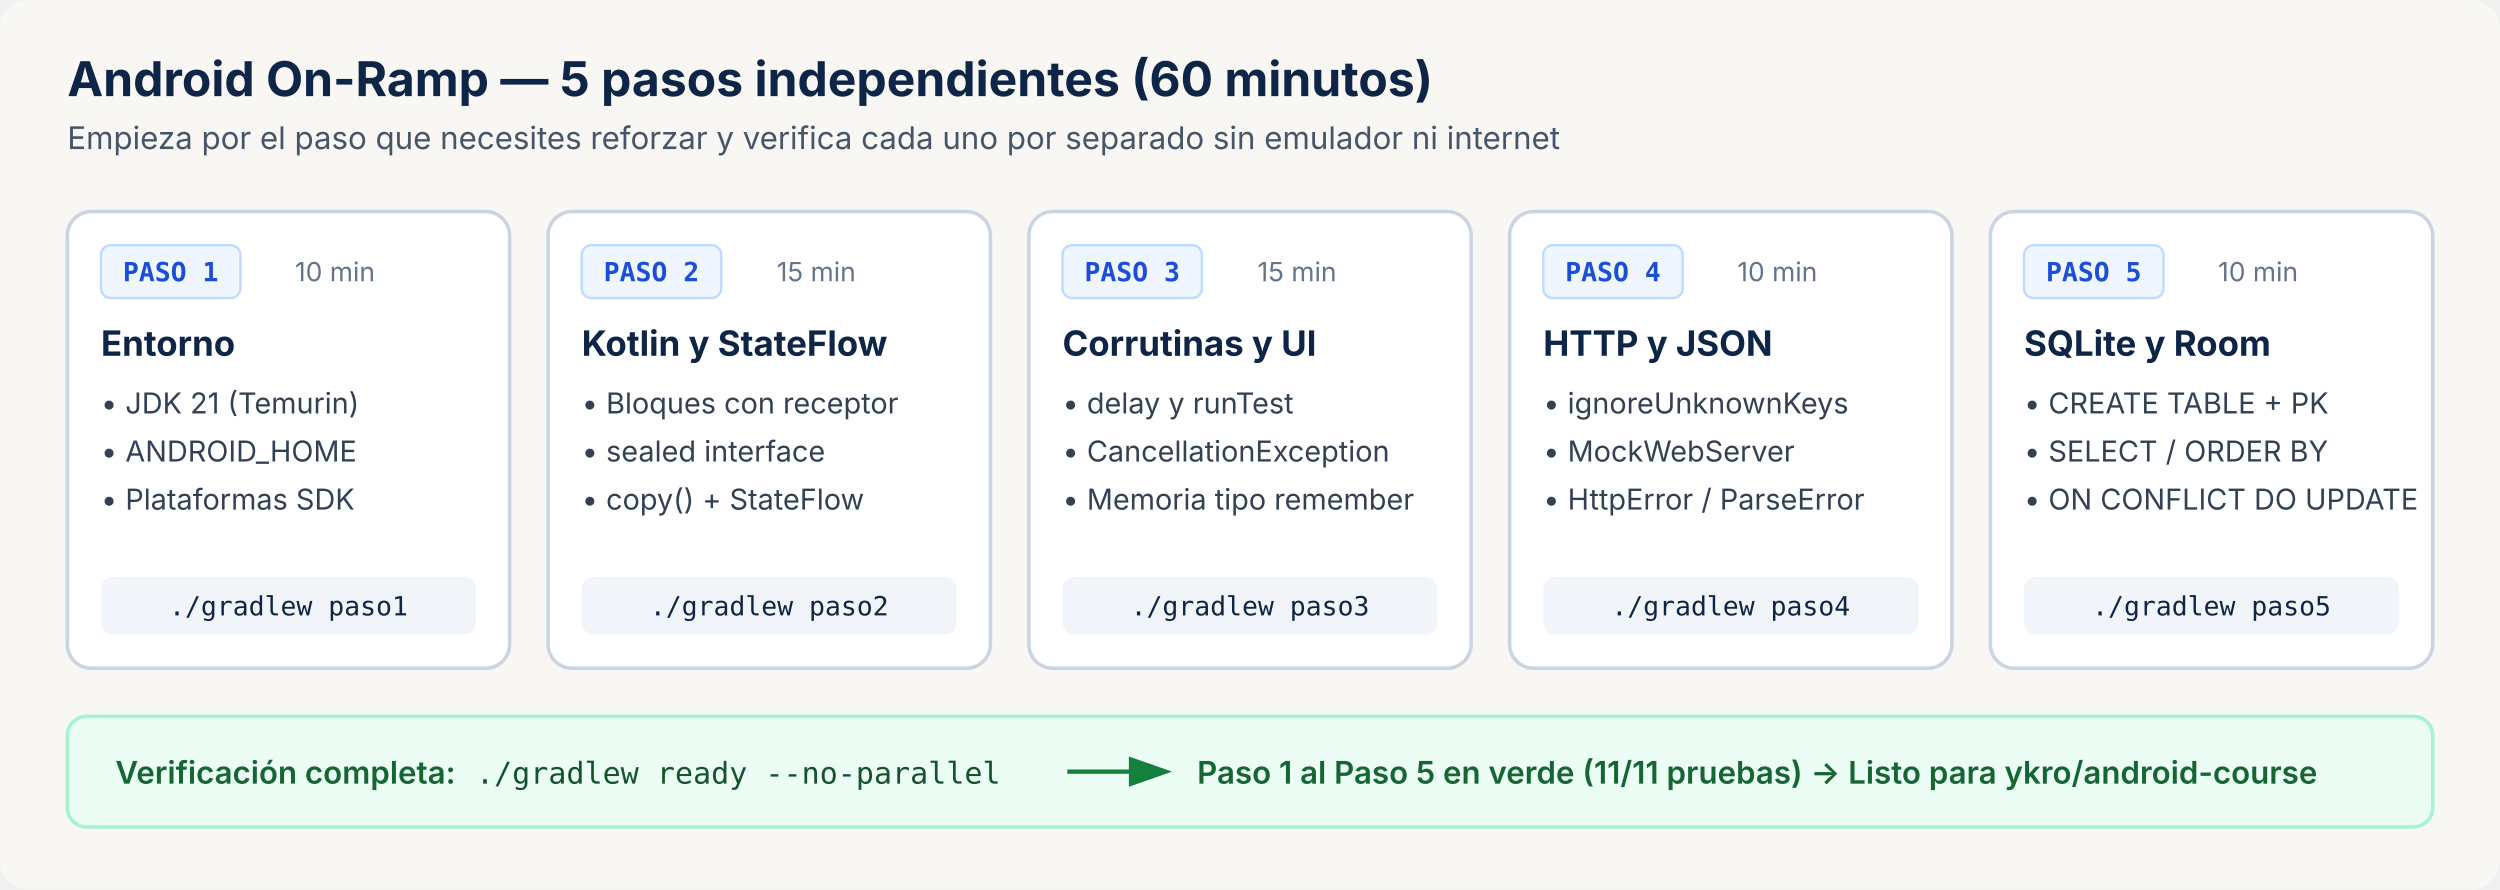
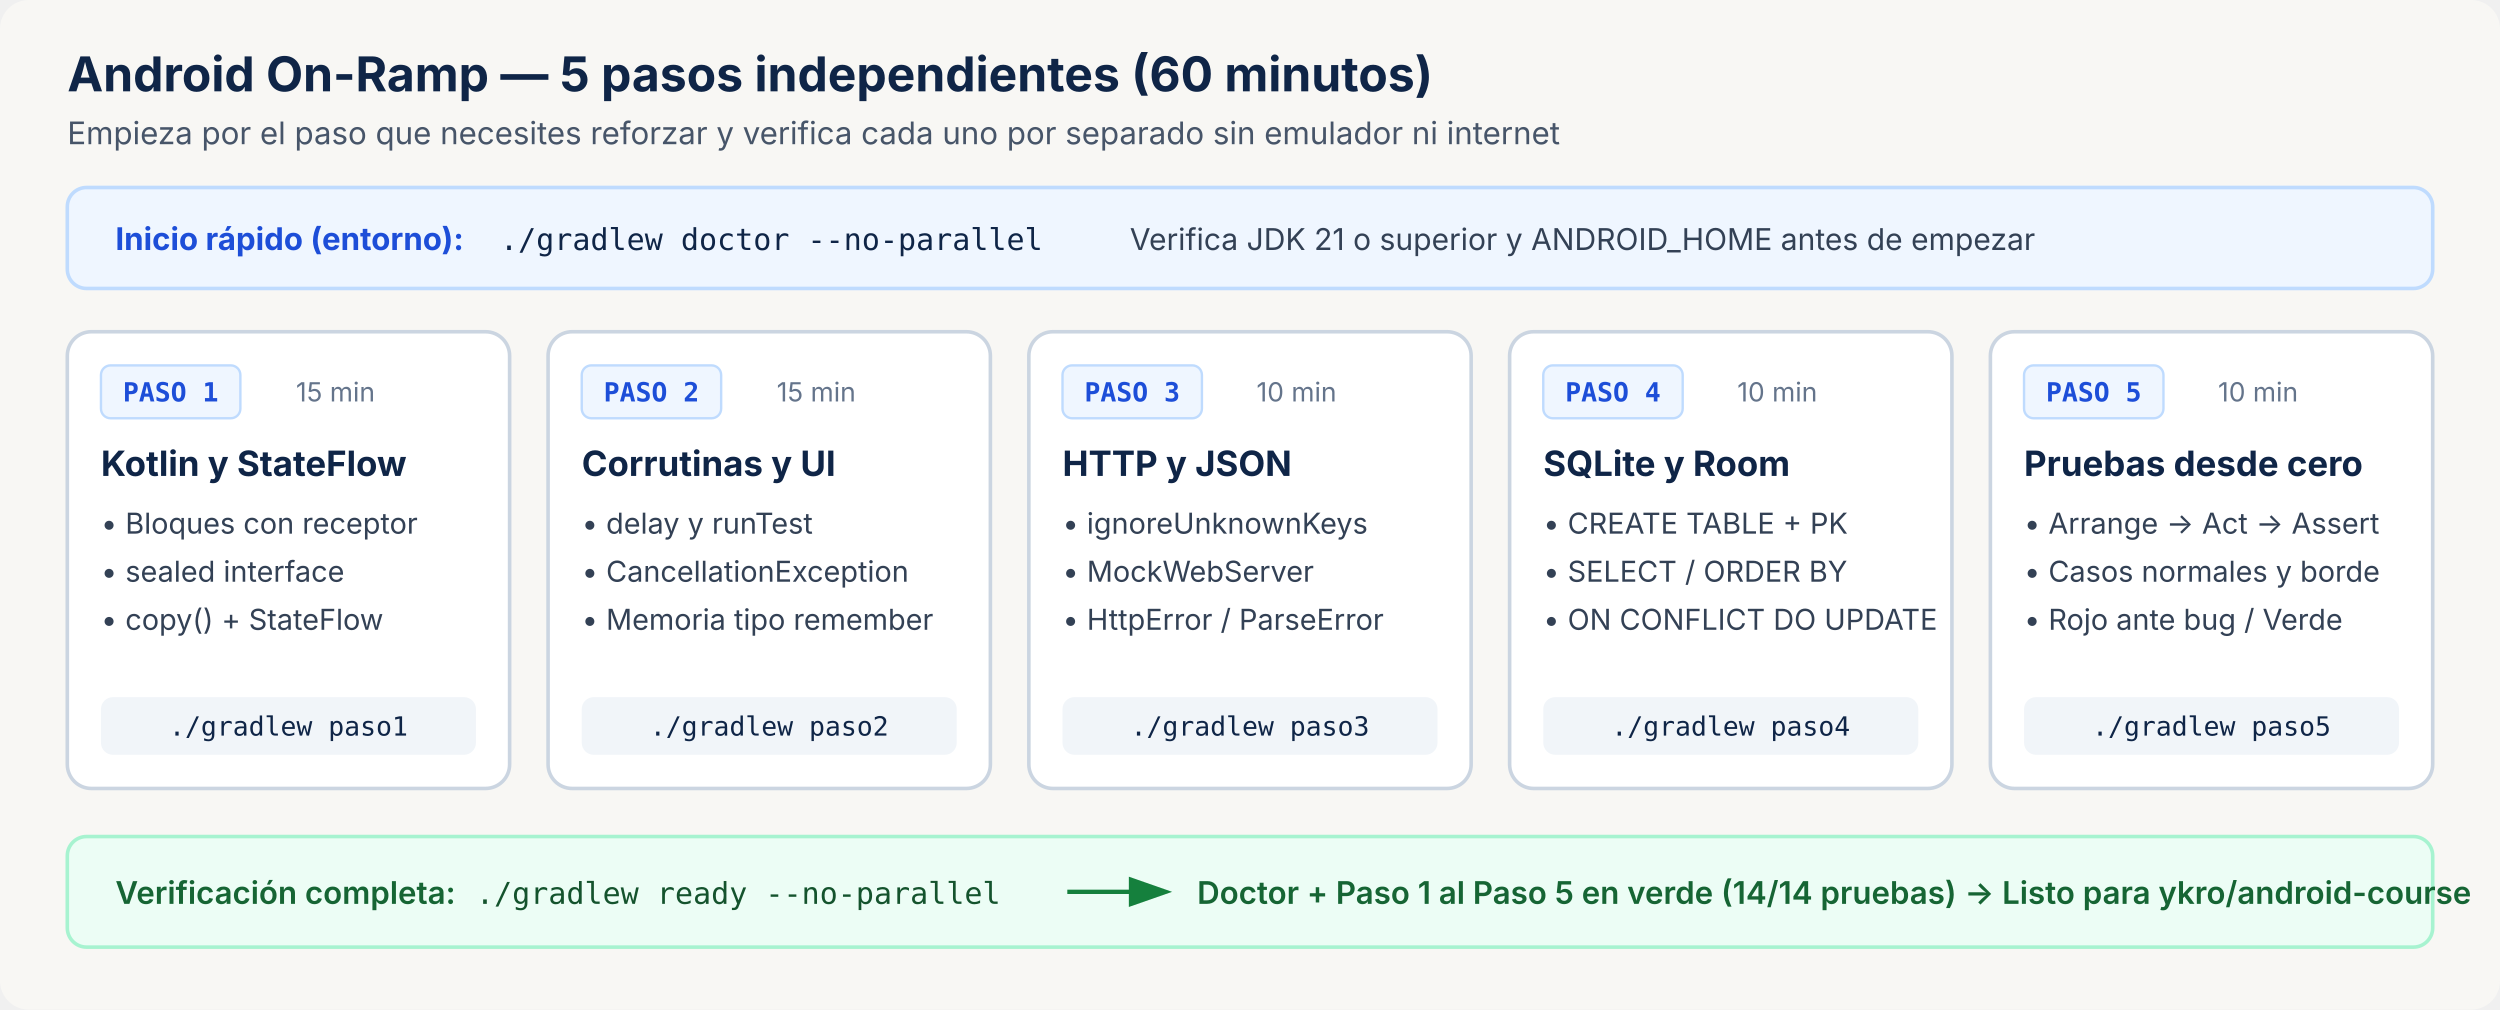
- <svg xmlns="http://www.w3.org/2000/svg" viewBox="0 0 1040 370" role="img" aria-labelledby="overview-title overview-desc">
+ <svg xmlns="http://www.w3.org/2000/svg" viewBox="0 0 1040 420" role="img" aria-labelledby="overview-title overview-desc">
  <defs>
    <marker id="arrow-green" markerWidth="10" markerHeight="7" refX="8" refY="3.5" orient="auto">
      <polygon points="0 0, 10 3.5, 0 7" fill="#15803D" />
    </marker>
  </defs>
-   <rect width="1040" height="370" rx="12" fill="#F8F7F4" />
-   <text x="28" y="40" fill="#0F2547" font-family="system-ui, -apple-system, 'Segoe UI', sans-serif" font-size="20" font-weight="700">Android On-Ramp — 5 pasos independientes (60 minutos)</text>
-   <text x="28" y="62" fill="#475569" font-family="system-ui, -apple-system, 'Segoe UI', sans-serif" font-size="13">Empieza por el paso que necesites reforzar y verifica cada uno por separado sin emulador ni internet</text>
-   <rect x="28" y="88" width="184" height="190" rx="10" fill="#FFFFFF" stroke="#CBD5E1" stroke-width="1.5" />
-   <rect x="42" y="102" width="58" height="22" rx="4" fill="#EFF6FF" stroke="#BFDBFE" stroke-width="1" />
-   <text x="71" y="117" fill="#1D4ED8" font-family="ui-monospace, SFMono-Regular, monospace" font-size="11" font-weight="700" text-anchor="middle">PASO 1</text>
-   <text x="156" y="117" fill="#64748B" font-family="system-ui, -apple-system, sans-serif" font-size="11" text-anchor="end">10 min</text>
-   <text x="42" y="148" fill="#0F2547" font-family="system-ui, -apple-system, sans-serif" font-size="14.5" font-weight="700">Entorno</text>
-   <text x="42" y="172" fill="#334155" font-family="system-ui, -apple-system, sans-serif" font-size="12">• JDK 21 (Temurin)</text>
-   <text x="42" y="192" fill="#334155" font-family="system-ui, -apple-system, sans-serif" font-size="12">• ANDROID_HOME</text>
-   <text x="42" y="212" fill="#334155" font-family="system-ui, -apple-system, sans-serif" font-size="12">• Plataformas SDK</text>
-   <rect x="42" y="240" width="156" height="24" rx="5" fill="#F1F5F9" />
-   <text x="120" y="256" fill="#0F2547" font-family="ui-monospace, SFMono-Regular, monospace" font-size="11" text-anchor="middle">./gradlew paso1</text>
-   <rect x="228" y="88" width="184" height="190" rx="10" fill="#FFFFFF" stroke="#CBD5E1" stroke-width="1.5" />
-   <rect x="242" y="102" width="58" height="22" rx="4" fill="#EFF6FF" stroke="#BFDBFE" stroke-width="1" />
-   <text x="271" y="117" fill="#1D4ED8" font-family="ui-monospace, SFMono-Regular, monospace" font-size="11" font-weight="700" text-anchor="middle">PASO 2</text>
-   <text x="356" y="117" fill="#64748B" font-family="system-ui, -apple-system, sans-serif" font-size="11" text-anchor="end">15 min</text>
-   <text x="242" y="148" fill="#0F2547" font-family="system-ui, -apple-system, sans-serif" font-size="14.5" font-weight="700">Kotlin y StateFlow</text>
-   <text x="242" y="172" fill="#334155" font-family="system-ui, -apple-system, sans-serif" font-size="12">• Bloques con receptor</text>
-   <text x="242" y="192" fill="#334155" font-family="system-ui, -apple-system, sans-serif" font-size="12">• sealed interface</text>
-   <text x="242" y="212" fill="#334155" font-family="system-ui, -apple-system, sans-serif" font-size="12">• copy() + StateFlow</text>
-   <rect x="242" y="240" width="156" height="24" rx="5" fill="#F1F5F9" />
-   <text x="320" y="256" fill="#0F2547" font-family="ui-monospace, SFMono-Regular, monospace" font-size="11" text-anchor="middle">./gradlew paso2</text>
-   <rect x="428" y="88" width="184" height="190" rx="10" fill="#FFFFFF" stroke="#CBD5E1" stroke-width="1.5" />
-   <rect x="442" y="102" width="58" height="22" rx="4" fill="#EFF6FF" stroke="#BFDBFE" stroke-width="1" />
-   <text x="471" y="117" fill="#1D4ED8" font-family="ui-monospace, SFMono-Regular, monospace" font-size="11" font-weight="700" text-anchor="middle">PASO 3</text>
-   <text x="556" y="117" fill="#64748B" font-family="system-ui, -apple-system, sans-serif" font-size="11" text-anchor="end">15 min</text>
-   <text x="442" y="148" fill="#0F2547" font-family="system-ui, -apple-system, sans-serif" font-size="14.5" font-weight="700">Corrutinas y UI</text>
-   <text x="442" y="172" fill="#334155" font-family="system-ui, -apple-system, sans-serif" font-size="12">• delay y runTest</text>
-   <text x="442" y="192" fill="#334155" font-family="system-ui, -apple-system, sans-serif" font-size="12">• CancellationException</text>
-   <text x="442" y="212" fill="#334155" font-family="system-ui, -apple-system, sans-serif" font-size="12">• Memoria tipo remember</text>
-   <rect x="442" y="240" width="156" height="24" rx="5" fill="#F1F5F9" />
-   <text x="520" y="256" fill="#0F2547" font-family="ui-monospace, SFMono-Regular, monospace" font-size="11" text-anchor="middle">./gradlew paso3</text>
-   <rect x="628" y="88" width="184" height="190" rx="10" fill="#FFFFFF" stroke="#CBD5E1" stroke-width="1.5" />
-   <rect x="642" y="102" width="58" height="22" rx="4" fill="#EFF6FF" stroke="#BFDBFE" stroke-width="1" />
-   <text x="671" y="117" fill="#1D4ED8" font-family="ui-monospace, SFMono-Regular, monospace" font-size="11" font-weight="700" text-anchor="middle">PASO 4</text>
-   <text x="756" y="117" fill="#64748B" font-family="system-ui, -apple-system, sans-serif" font-size="11" text-anchor="end">10 min</text>
-   <text x="642" y="148" fill="#0F2547" font-family="system-ui, -apple-system, sans-serif" font-size="14.5" font-weight="700">HTTP y JSON</text>
-   <text x="642" y="172" fill="#334155" font-family="system-ui, -apple-system, sans-serif" font-size="12">• ignoreUnknownKeys</text>
-   <text x="642" y="192" fill="#334155" font-family="system-ui, -apple-system, sans-serif" font-size="12">• MockWebServer</text>
-   <text x="642" y="212" fill="#334155" font-family="system-ui, -apple-system, sans-serif" font-size="12">• HttpError / ParseError</text>
-   <rect x="642" y="240" width="156" height="24" rx="5" fill="#F1F5F9" />
-   <text x="720" y="256" fill="#0F2547" font-family="ui-monospace, SFMono-Regular, monospace" font-size="11" text-anchor="middle">./gradlew paso4</text>
-   <rect x="828" y="88" width="184" height="190" rx="10" fill="#FFFFFF" stroke="#CBD5E1" stroke-width="1.5" />
-   <rect x="842" y="102" width="58" height="22" rx="4" fill="#EFF6FF" stroke="#BFDBFE" stroke-width="1" />
-   <text x="871" y="117" fill="#1D4ED8" font-family="ui-monospace, SFMono-Regular, monospace" font-size="11" font-weight="700" text-anchor="middle">PASO 5</text>
-   <text x="956" y="117" fill="#64748B" font-family="system-ui, -apple-system, sans-serif" font-size="11" text-anchor="end">10 min</text>
-   <text x="842" y="148" fill="#0F2547" font-family="system-ui, -apple-system, sans-serif" font-size="14.5" font-weight="700">SQLite y Room</text>
-   <text x="842" y="172" fill="#334155" font-family="system-ui, -apple-system, sans-serif" font-size="12">• CREATE TABLE + PK</text>
-   <text x="842" y="192" fill="#334155" font-family="system-ui, -apple-system, sans-serif" font-size="12">• SELECT / ORDER BY</text>
-   <text x="842" y="212" fill="#334155" font-family="system-ui, -apple-system, sans-serif" font-size="12">• ON CONFLICT DO UPDATE</text>
-   <rect x="842" y="240" width="156" height="24" rx="5" fill="#F1F5F9" />
-   <text x="920" y="256" fill="#0F2547" font-family="ui-monospace, SFMono-Regular, monospace" font-size="11" text-anchor="middle">./gradlew paso5</text>
-   <rect x="28" y="298" width="984" height="46" rx="8" fill="#ECFDF5" stroke="#A7F3D0" stroke-width="1.5" />
-   <text x="48" y="326" fill="#166534" font-family="system-ui, -apple-system, sans-serif" font-size="13" font-weight="600">Verificación completa:</text>
-   <text x="198" y="326" fill="#14532D" font-family="ui-monospace, SFMono-Regular, monospace" font-size="12.5">./gradlew ready --no-parallel</text>
-   <line x1="444" y1="321" x2="484" y2="321" stroke="#15803D" stroke-width="1.8" marker-end="url(#arrow-green)" />
-   <text x="498" y="326" fill="#166534" font-family="system-ui, -apple-system, sans-serif" font-size="13" font-weight="600">Paso 1 al Paso 5 en verde (11/11 pruebas) → Listo para ykro/android-course</text>
+   <rect width="1040" height="420" rx="12" fill="#F8F7F4" />
+   <text x="28" y="38" fill="#0F2547" font-family="system-ui, -apple-system, 'Segoe UI', sans-serif" font-size="20" font-weight="700">Android On-Ramp — 5 pasos independientes (60 minutos)</text>
+   <text x="28" y="60" fill="#475569" font-family="system-ui, -apple-system, 'Segoe UI', sans-serif" font-size="13">Empieza por el paso que necesites reforzar y verifica cada uno por separado sin emulador ni internet</text>
+   <rect x="28" y="78" width="984" height="42" rx="8" fill="#EFF6FF" stroke="#BFDBFE" stroke-width="1.5" />
+   <text x="48" y="104" fill="#1D4ED8" font-family="system-ui, -apple-system, sans-serif" font-size="13" font-weight="700">Inicio rápido (entorno):</text>
+   <text x="208" y="104" fill="#0F2547" font-family="ui-monospace, SFMono-Regular, monospace" font-size="12.5">./gradlew doctor --no-parallel</text>
+   <text x="470" y="104" fill="#334155" font-family="system-ui, -apple-system, sans-serif" font-size="12.5">Verifica JDK 21 o superior y ANDROID_HOME antes de empezar</text>
+   <rect x="28" y="138" width="184" height="190" rx="10" fill="#FFFFFF" stroke="#CBD5E1" stroke-width="1.5" />
+   <rect x="42" y="152" width="58" height="22" rx="4" fill="#EFF6FF" stroke="#BFDBFE" stroke-width="1" />
+   <text x="71" y="167" fill="#1D4ED8" font-family="ui-monospace, SFMono-Regular, monospace" font-size="11" font-weight="700" text-anchor="middle">PASO 1</text>
+   <text x="156" y="167" fill="#64748B" font-family="system-ui, -apple-system, sans-serif" font-size="11" text-anchor="end">15 min</text>
+   <text x="42" y="198" fill="#0F2547" font-family="system-ui, -apple-system, sans-serif" font-size="14.5" font-weight="700">Kotlin y StateFlow</text>
+   <text x="42" y="222" fill="#334155" font-family="system-ui, -apple-system, sans-serif" font-size="12">• Bloques con receptor</text>
+   <text x="42" y="242" fill="#334155" font-family="system-ui, -apple-system, sans-serif" font-size="12">• sealed interface</text>
+   <text x="42" y="262" fill="#334155" font-family="system-ui, -apple-system, sans-serif" font-size="12">• copy() + StateFlow</text>
+   <rect x="42" y="290" width="156" height="24" rx="5" fill="#F1F5F9" />
+   <text x="120" y="306" fill="#0F2547" font-family="ui-monospace, SFMono-Regular, monospace" font-size="11" text-anchor="middle">./gradlew paso1</text>
+   <rect x="228" y="138" width="184" height="190" rx="10" fill="#FFFFFF" stroke="#CBD5E1" stroke-width="1.5" />
+   <rect x="242" y="152" width="58" height="22" rx="4" fill="#EFF6FF" stroke="#BFDBFE" stroke-width="1" />
+   <text x="271" y="167" fill="#1D4ED8" font-family="ui-monospace, SFMono-Regular, monospace" font-size="11" font-weight="700" text-anchor="middle">PASO 2</text>
+   <text x="356" y="167" fill="#64748B" font-family="system-ui, -apple-system, sans-serif" font-size="11" text-anchor="end">15 min</text>
+   <text x="242" y="198" fill="#0F2547" font-family="system-ui, -apple-system, sans-serif" font-size="14.5" font-weight="700">Corrutinas y UI</text>
+   <text x="242" y="222" fill="#334155" font-family="system-ui, -apple-system, sans-serif" font-size="12">• delay y runTest</text>
+   <text x="242" y="242" fill="#334155" font-family="system-ui, -apple-system, sans-serif" font-size="12">• CancellationException</text>
+   <text x="242" y="262" fill="#334155" font-family="system-ui, -apple-system, sans-serif" font-size="12">• Memoria tipo remember</text>
+   <rect x="242" y="290" width="156" height="24" rx="5" fill="#F1F5F9" />
+   <text x="320" y="306" fill="#0F2547" font-family="ui-monospace, SFMono-Regular, monospace" font-size="11" text-anchor="middle">./gradlew paso2</text>
+   <rect x="428" y="138" width="184" height="190" rx="10" fill="#FFFFFF" stroke="#CBD5E1" stroke-width="1.5" />
+   <rect x="442" y="152" width="58" height="22" rx="4" fill="#EFF6FF" stroke="#BFDBFE" stroke-width="1" />
+   <text x="471" y="167" fill="#1D4ED8" font-family="ui-monospace, SFMono-Regular, monospace" font-size="11" font-weight="700" text-anchor="middle">PASO 3</text>
+   <text x="556" y="167" fill="#64748B" font-family="system-ui, -apple-system, sans-serif" font-size="11" text-anchor="end">10 min</text>
+   <text x="442" y="198" fill="#0F2547" font-family="system-ui, -apple-system, sans-serif" font-size="14.5" font-weight="700">HTTP y JSON</text>
+   <text x="442" y="222" fill="#334155" font-family="system-ui, -apple-system, sans-serif" font-size="12">• ignoreUnknownKeys</text>
+   <text x="442" y="242" fill="#334155" font-family="system-ui, -apple-system, sans-serif" font-size="12">• MockWebServer</text>
+   <text x="442" y="262" fill="#334155" font-family="system-ui, -apple-system, sans-serif" font-size="12">• HttpError / ParseError</text>
+   <rect x="442" y="290" width="156" height="24" rx="5" fill="#F1F5F9" />
+   <text x="520" y="306" fill="#0F2547" font-family="ui-monospace, SFMono-Regular, monospace" font-size="11" text-anchor="middle">./gradlew paso3</text>
+   <rect x="628" y="138" width="184" height="190" rx="10" fill="#FFFFFF" stroke="#CBD5E1" stroke-width="1.5" />
+   <rect x="642" y="152" width="58" height="22" rx="4" fill="#EFF6FF" stroke="#BFDBFE" stroke-width="1" />
+   <text x="671" y="167" fill="#1D4ED8" font-family="ui-monospace, SFMono-Regular, monospace" font-size="11" font-weight="700" text-anchor="middle">PASO 4</text>
+   <text x="756" y="167" fill="#64748B" font-family="system-ui, -apple-system, sans-serif" font-size="11" text-anchor="end">10 min</text>
+   <text x="642" y="198" fill="#0F2547" font-family="system-ui, -apple-system, sans-serif" font-size="14.5" font-weight="700">SQLite y Room</text>
+   <text x="642" y="222" fill="#334155" font-family="system-ui, -apple-system, sans-serif" font-size="12">• CREATE TABLE + PK</text>
+   <text x="642" y="242" fill="#334155" font-family="system-ui, -apple-system, sans-serif" font-size="12">• SELECT / ORDER BY</text>
+   <text x="642" y="262" fill="#334155" font-family="system-ui, -apple-system, sans-serif" font-size="12">• ON CONFLICT DO UPDATE</text>
+   <rect x="642" y="290" width="156" height="24" rx="5" fill="#F1F5F9" />
+   <text x="720" y="306" fill="#0F2547" font-family="ui-monospace, SFMono-Regular, monospace" font-size="11" text-anchor="middle">./gradlew paso4</text>
+   <rect x="828" y="138" width="184" height="190" rx="10" fill="#FFFFFF" stroke="#CBD5E1" stroke-width="1.5" />
+   <rect x="842" y="152" width="58" height="22" rx="4" fill="#EFF6FF" stroke="#BFDBFE" stroke-width="1" />
+   <text x="871" y="167" fill="#1D4ED8" font-family="ui-monospace, SFMono-Regular, monospace" font-size="11" font-weight="700" text-anchor="middle">PASO 5</text>
+   <text x="956" y="167" fill="#64748B" font-family="system-ui, -apple-system, sans-serif" font-size="11" text-anchor="end">10 min</text>
+   <text x="842" y="198" fill="#0F2547" font-family="system-ui, -apple-system, sans-serif" font-size="14.5" font-weight="700">Pruebas desde cero</text>
+   <text x="842" y="222" fill="#334155" font-family="system-ui, -apple-system, sans-serif" font-size="12">• Arrange → Act → Assert</text>
+   <text x="842" y="242" fill="#334155" font-family="system-ui, -apple-system, sans-serif" font-size="12">• Casos normales y borde</text>
+   <text x="842" y="262" fill="#334155" font-family="system-ui, -apple-system, sans-serif" font-size="12">• Rojo ante bug / Verde</text>
+   <rect x="842" y="290" width="156" height="24" rx="5" fill="#F1F5F9" />
+   <text x="920" y="306" fill="#0F2547" font-family="ui-monospace, SFMono-Regular, monospace" font-size="11" text-anchor="middle">./gradlew paso5</text>
+   <rect x="28" y="348" width="984" height="46" rx="8" fill="#ECFDF5" stroke="#A7F3D0" stroke-width="1.5" />
+   <text x="48" y="376" fill="#166534" font-family="system-ui, -apple-system, sans-serif" font-size="13" font-weight="600">Verificación completa:</text>
+   <text x="198" y="376" fill="#14532D" font-family="ui-monospace, SFMono-Regular, monospace" font-size="12.5">./gradlew ready --no-parallel</text>
+   <line x1="444" y1="371" x2="484" y2="371" stroke="#15803D" stroke-width="1.8" marker-end="url(#arrow-green)" />
+   <text x="498" y="376" fill="#166534" font-family="system-ui, -apple-system, sans-serif" font-size="13" font-weight="600">Doctor + Paso 1 al Paso 5 en verde (14/14 pruebas) → Listo para ykro/android-course</text>
</svg>
